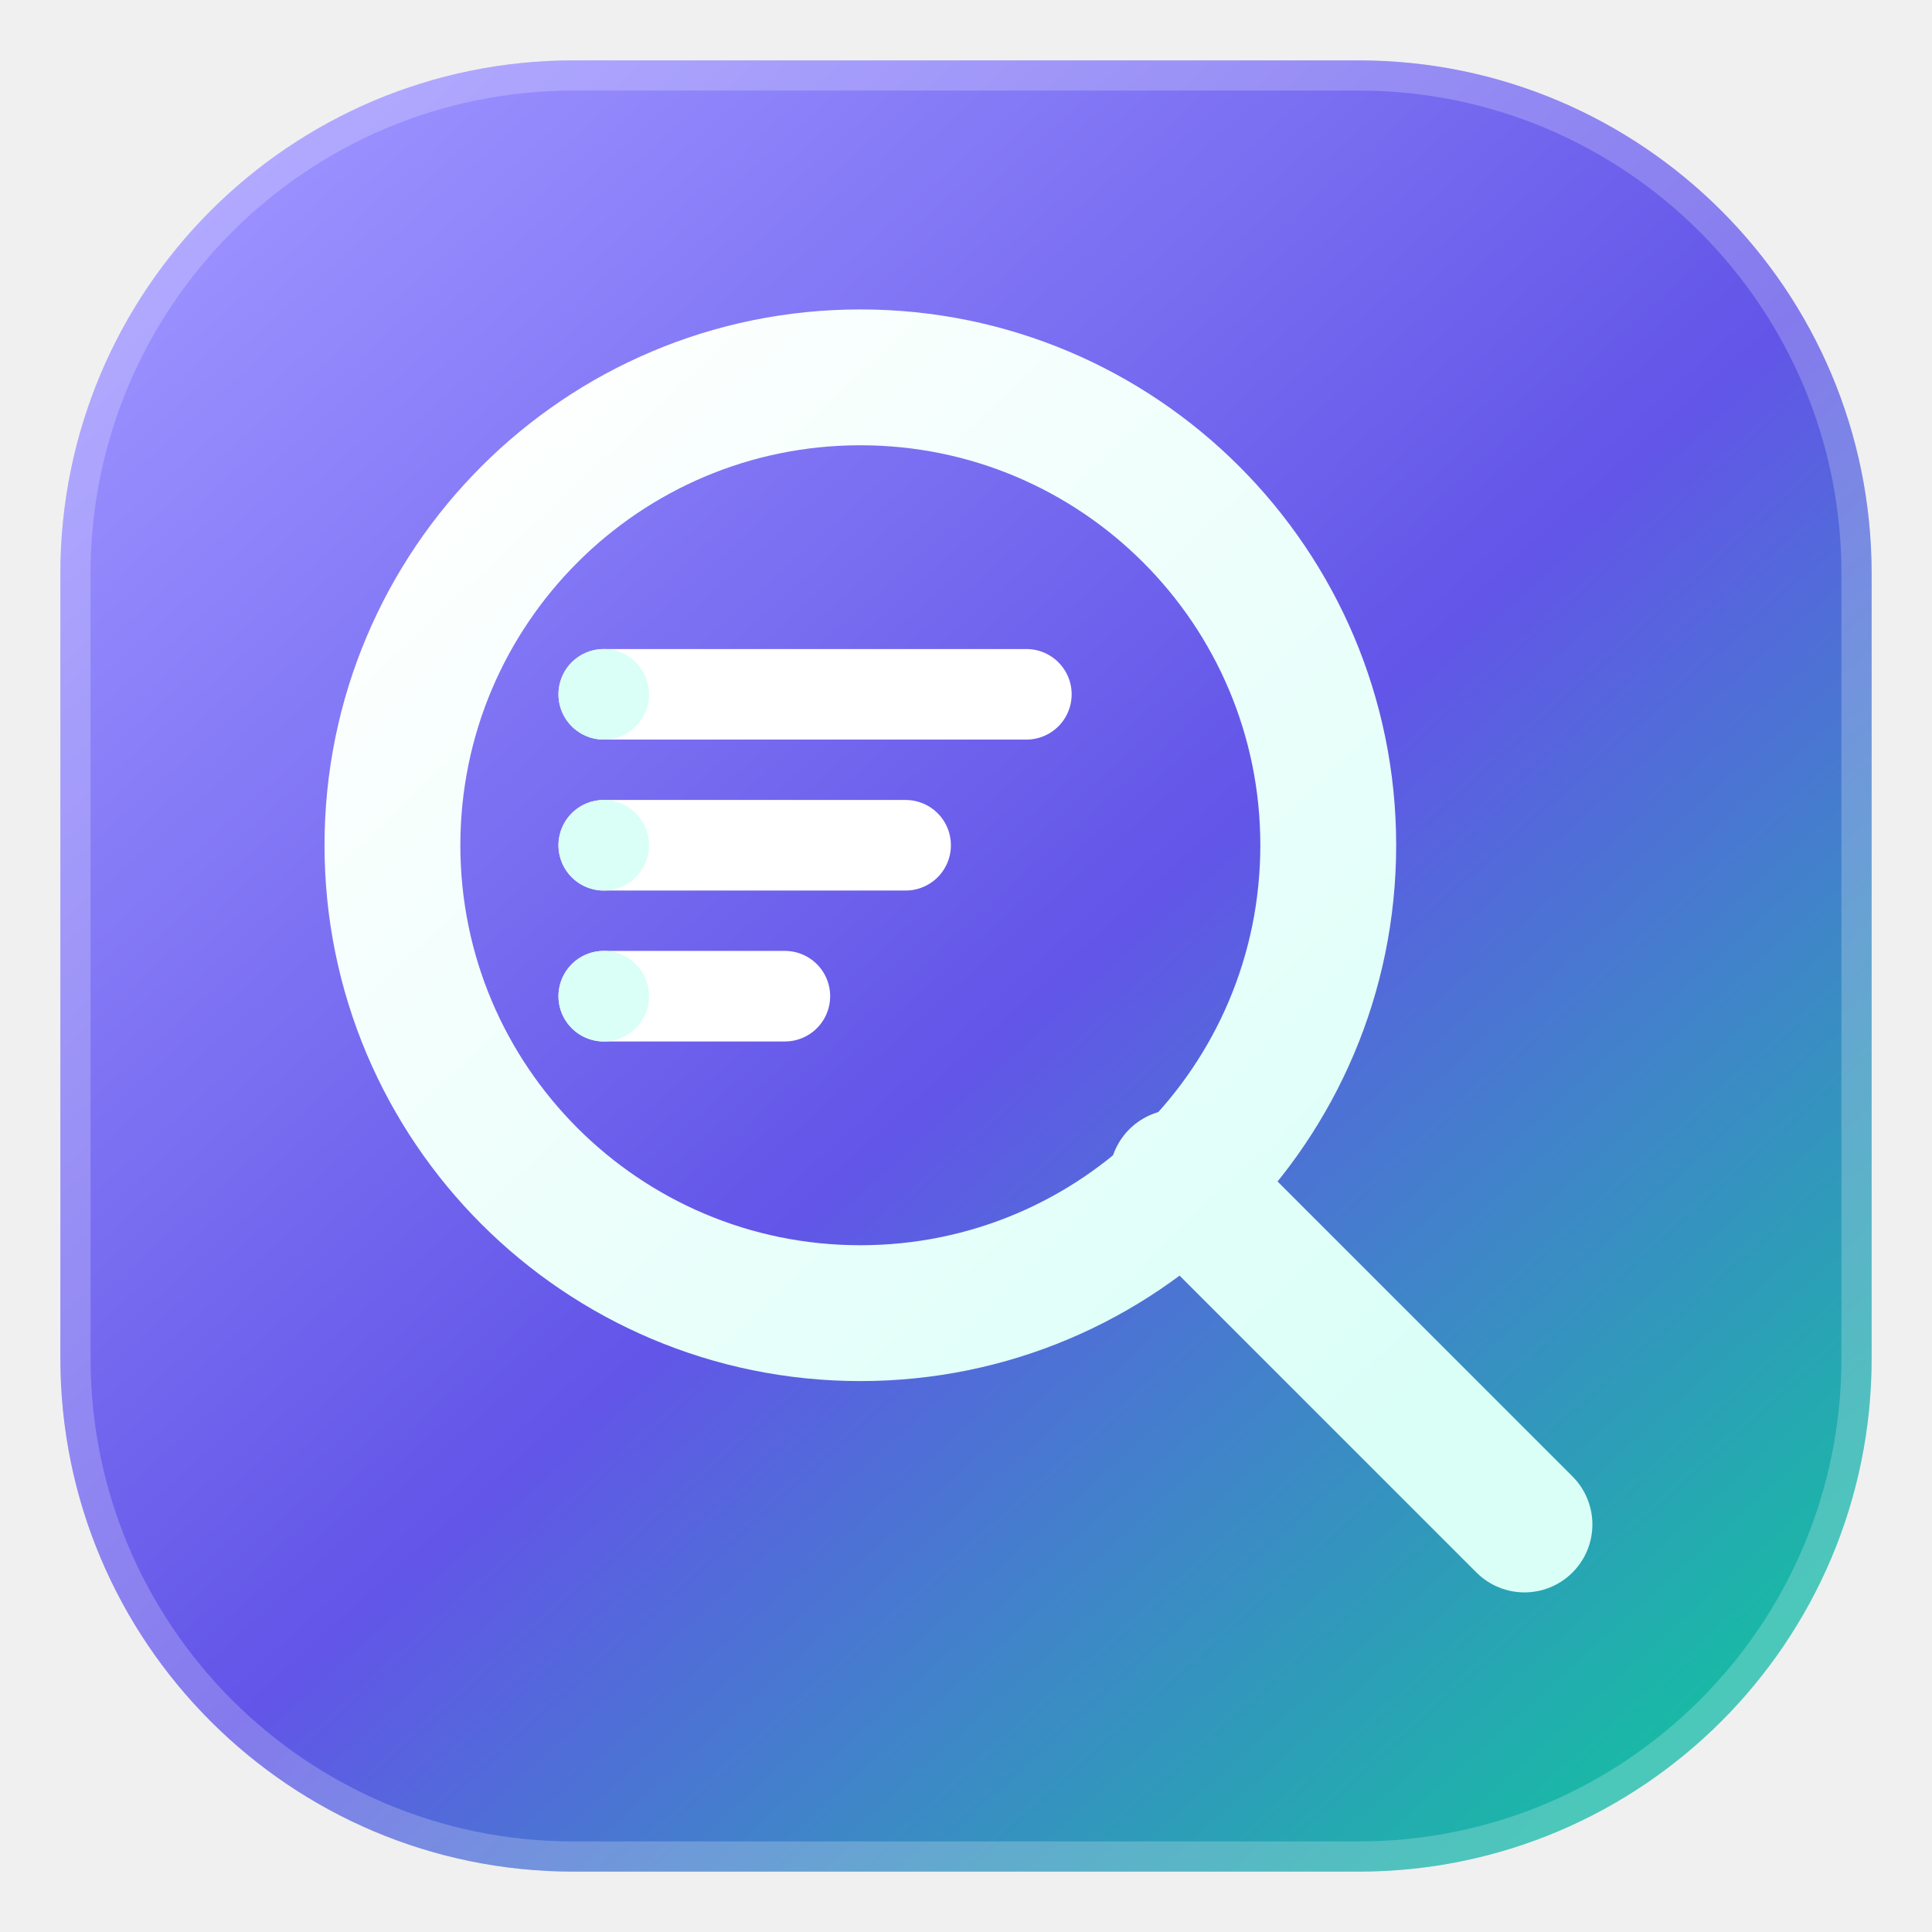
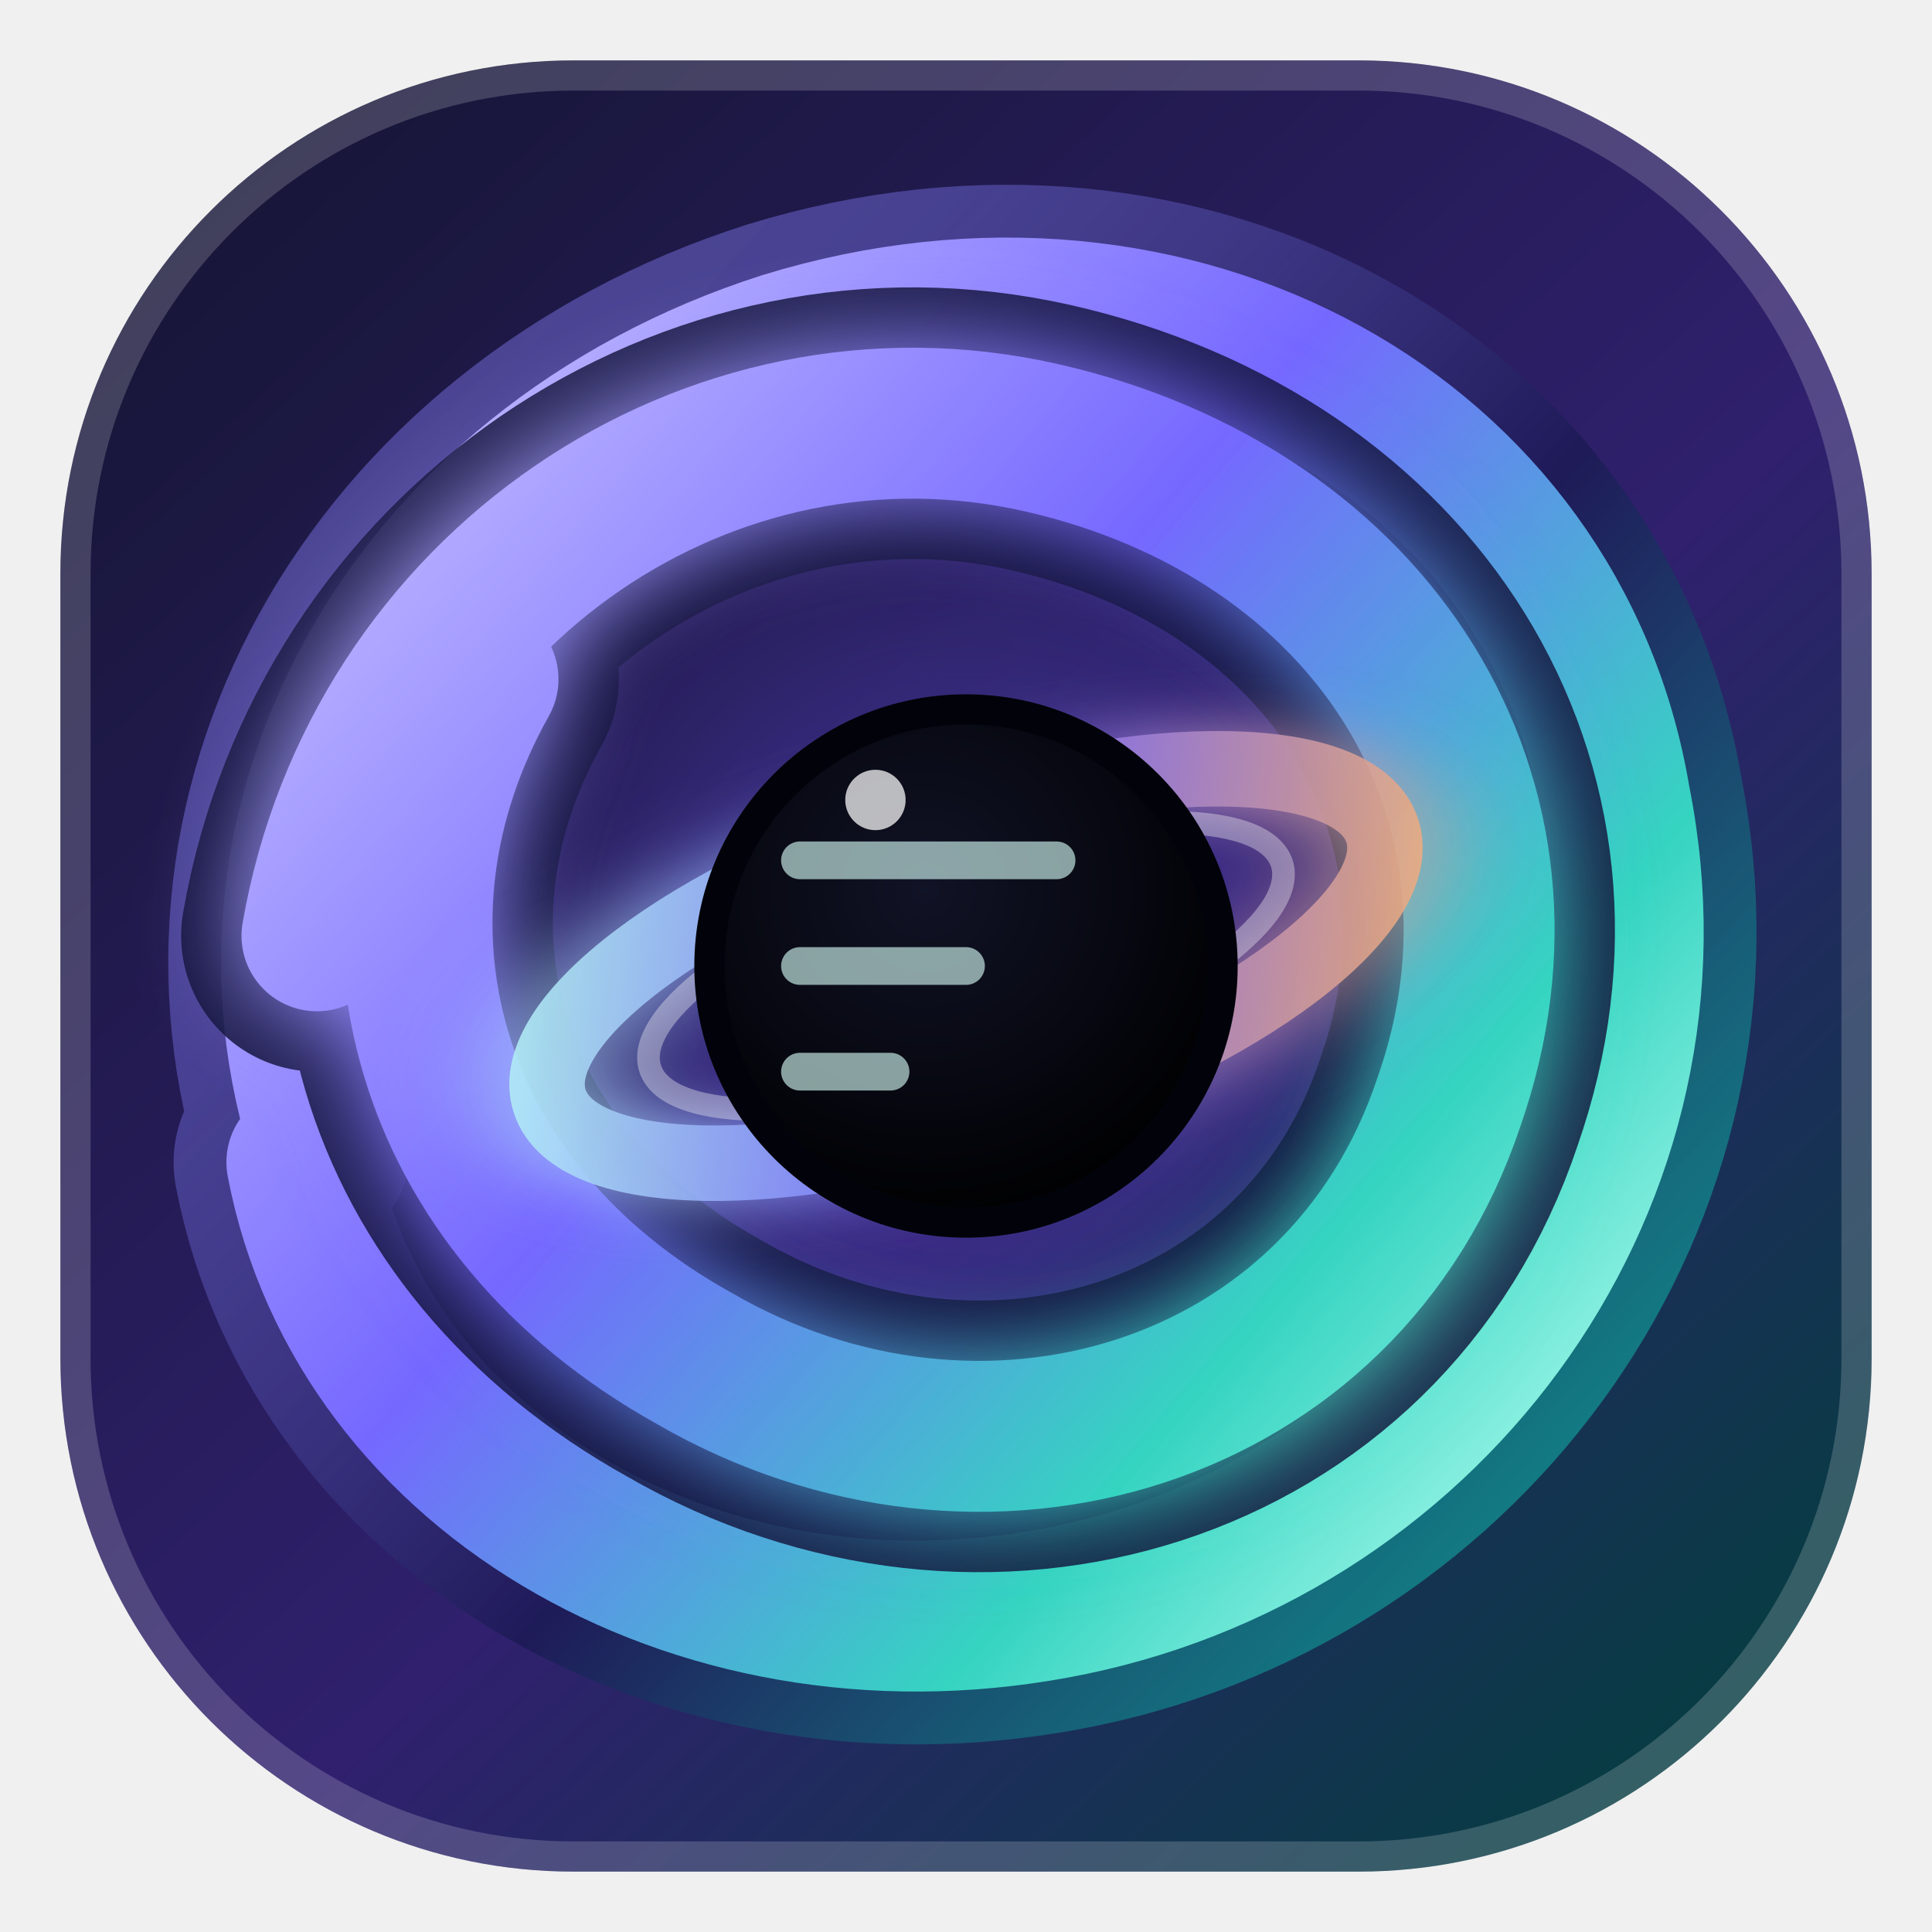
<svg xmlns="http://www.w3.org/2000/svg" viewBox="0 0 128 128" role="img" aria-labelledby="title desc">
  <defs>
-     <linearGradient id="bg" x1="16" y1="12" x2="110" y2="116" gradientUnits="userSpaceOnUse">
-       <stop stop-color="#9b91ff" />
-       <stop offset=".54" stop-color="#6255e8" />
-       <stop offset="1" stop-color="#19b9a6" />
+     <linearGradient id="bg" x1="16" y1="12" x2="111" y2="116" gradientUnits="userSpaceOnUse">
+       <stop stop-color="#171638" />
+       <stop offset=".58" stop-color="#30206e" />
+       <stop offset="1" stop-color="#073c43" />
    </linearGradient>
-     <linearGradient id="ring" x1="28" y1="26" x2="94" y2="96" gradientUnits="userSpaceOnUse">
-       <stop stop-color="#fff" />
-       <stop offset="1" stop-color="#d9fff7" />
+     <linearGradient id="ribbon" x1="19" y1="26" x2="108" y2="102" gradientUnits="userSpaceOnUse">
+       <stop stop-color="#c8c2ff" />
+       <stop offset=".42" stop-color="#7568ff" />
+       <stop offset=".76" stop-color="#35d4c1" />
+       <stop offset="1" stop-color="#b7fff2" />
    </linearGradient>
+     <linearGradient id="ribbonShadow" x1="22" y1="28" x2="106" y2="103" gradientUnits="userSpaceOnUse">
+       <stop stop-color="#8b82ff" stop-opacity=".42" />
+       <stop offset=".56" stop-color="#1b1954" stop-opacity=".82" />
+       <stop offset="1" stop-color="#10a99f" stop-opacity=".7" />
+     </linearGradient>
+     <linearGradient id="disk" x1="34" y1="50" x2="95" y2="78" gradientUnits="userSpaceOnUse">
+       <stop stop-color="#b9fff4" />
+       <stop offset=".5" stop-color="#7a6cff" />
+       <stop offset="1" stop-color="#ffb56b" />
+     </linearGradient>
+     <radialGradient id="core" cx="42%" cy="35%" r="68%">
+       <stop stop-color="#111326" />
+       <stop offset=".68" stop-color="#05060d" />
+       <stop offset="1" stop-color="#000" />
+     </radialGradient>
+     <filter id="glow" x="-40%" y="-40%" width="180%" height="180%">
+       <feGaussianBlur stdDeviation="3.2" result="blur" />
+       <feMerge>
+         <feMergeNode in="blur" />
+         <feMergeNode in="SourceGraphic" />
+       </feMerge>
+     </filter>
+     <filter id="softGlow" x="-50%" y="-50%" width="200%" height="200%">
+       <feGaussianBlur stdDeviation="6" />
+     </filter>
  </defs>
  <rect x="4" y="4" width="120" height="120" rx="34" fill="url(#bg)" />
-   <rect x="5" y="5" width="118" height="118" rx="33" fill="none" stroke="#fff" stroke-opacity=".22" stroke-width="2" />
-   <circle cx="57" cy="56" r="31" fill="none" stroke="url(#ring)" stroke-width="9" />
-   <path d="M78 78 101 101" fill="none" stroke="url(#ring)" stroke-linecap="round" stroke-width="9" />
-   <path d="M40 46h28M40 56h20M40 66h12" fill="none" stroke="#fff" stroke-linecap="round" stroke-width="6" />
-   <circle cx="40" cy="46" r="3" fill="#d9fff7" />
-   <circle cx="40" cy="56" r="3" fill="#d9fff7" />
-   <circle cx="40" cy="66" r="3" fill="#d9fff7" />
+   <rect x="5" y="5" width="118" height="118" rx="33" fill="none" stroke="#fff" stroke-opacity=".18" stroke-width="2" />
+   <circle cx="64" cy="64" r="25" fill="#6f63ff" opacity=".18" filter="url(#softGlow)" />
+   <path d="M22 77 C14 55 27 31 52 23 C78 15 103 29 107 53 C112 78 95 101 71 106 C47 111 24 98 20 77" fill="none" stroke="url(#ribbonShadow)" stroke-width="17" stroke-linecap="round" stroke-linejoin="round" />
+   <path d="M22 77 C14 55 27 31 52 23 C78 15 103 29 107 53 C112 78 95 101 71 106 C47 111 24 98 20 77" fill="none" stroke="url(#ribbon)" stroke-width="10" stroke-linecap="round" stroke-linejoin="round" />
+   <path d="M21 62 C25 39 47 24 69 29 C91 34 103 53 96 73 C89 94 65 101 46 90 C28 80 23 61 32 45" fill="none" stroke="#121239" stroke-opacity=".88" stroke-width="18" stroke-linecap="round" stroke-linejoin="round" />
+   <path d="M21 62 C25 39 47 24 69 29 C91 34 103 53 96 73 C89 94 65 101 46 90 C28 80 23 61 32 45" fill="none" stroke="url(#ribbon)" stroke-width="10" stroke-linecap="round" stroke-linejoin="round" filter="url(#glow)" />
+   <ellipse cx="64" cy="64" rx="29" ry="10" transform="rotate(-18 64 64)" fill="none" stroke="url(#disk)" stroke-width="5" opacity=".92" filter="url(#glow)" />
+   <ellipse cx="64" cy="64" rx="22" ry="7" transform="rotate(-18 64 64)" fill="none" stroke="#fff" stroke-opacity=".35" stroke-width="1.5" />
+   <circle cx="64" cy="64" r="17" fill="url(#core)" stroke="#02030a" stroke-width="2" />
+   <path d="M53 57h17M53 64h11M53 71h6" fill="none" stroke="#d8fff8" stroke-opacity=".62" stroke-width="2.5" stroke-linecap="round" />
+   <circle cx="58" cy="53" r="2" fill="#fff" opacity=".72" />
</svg>
